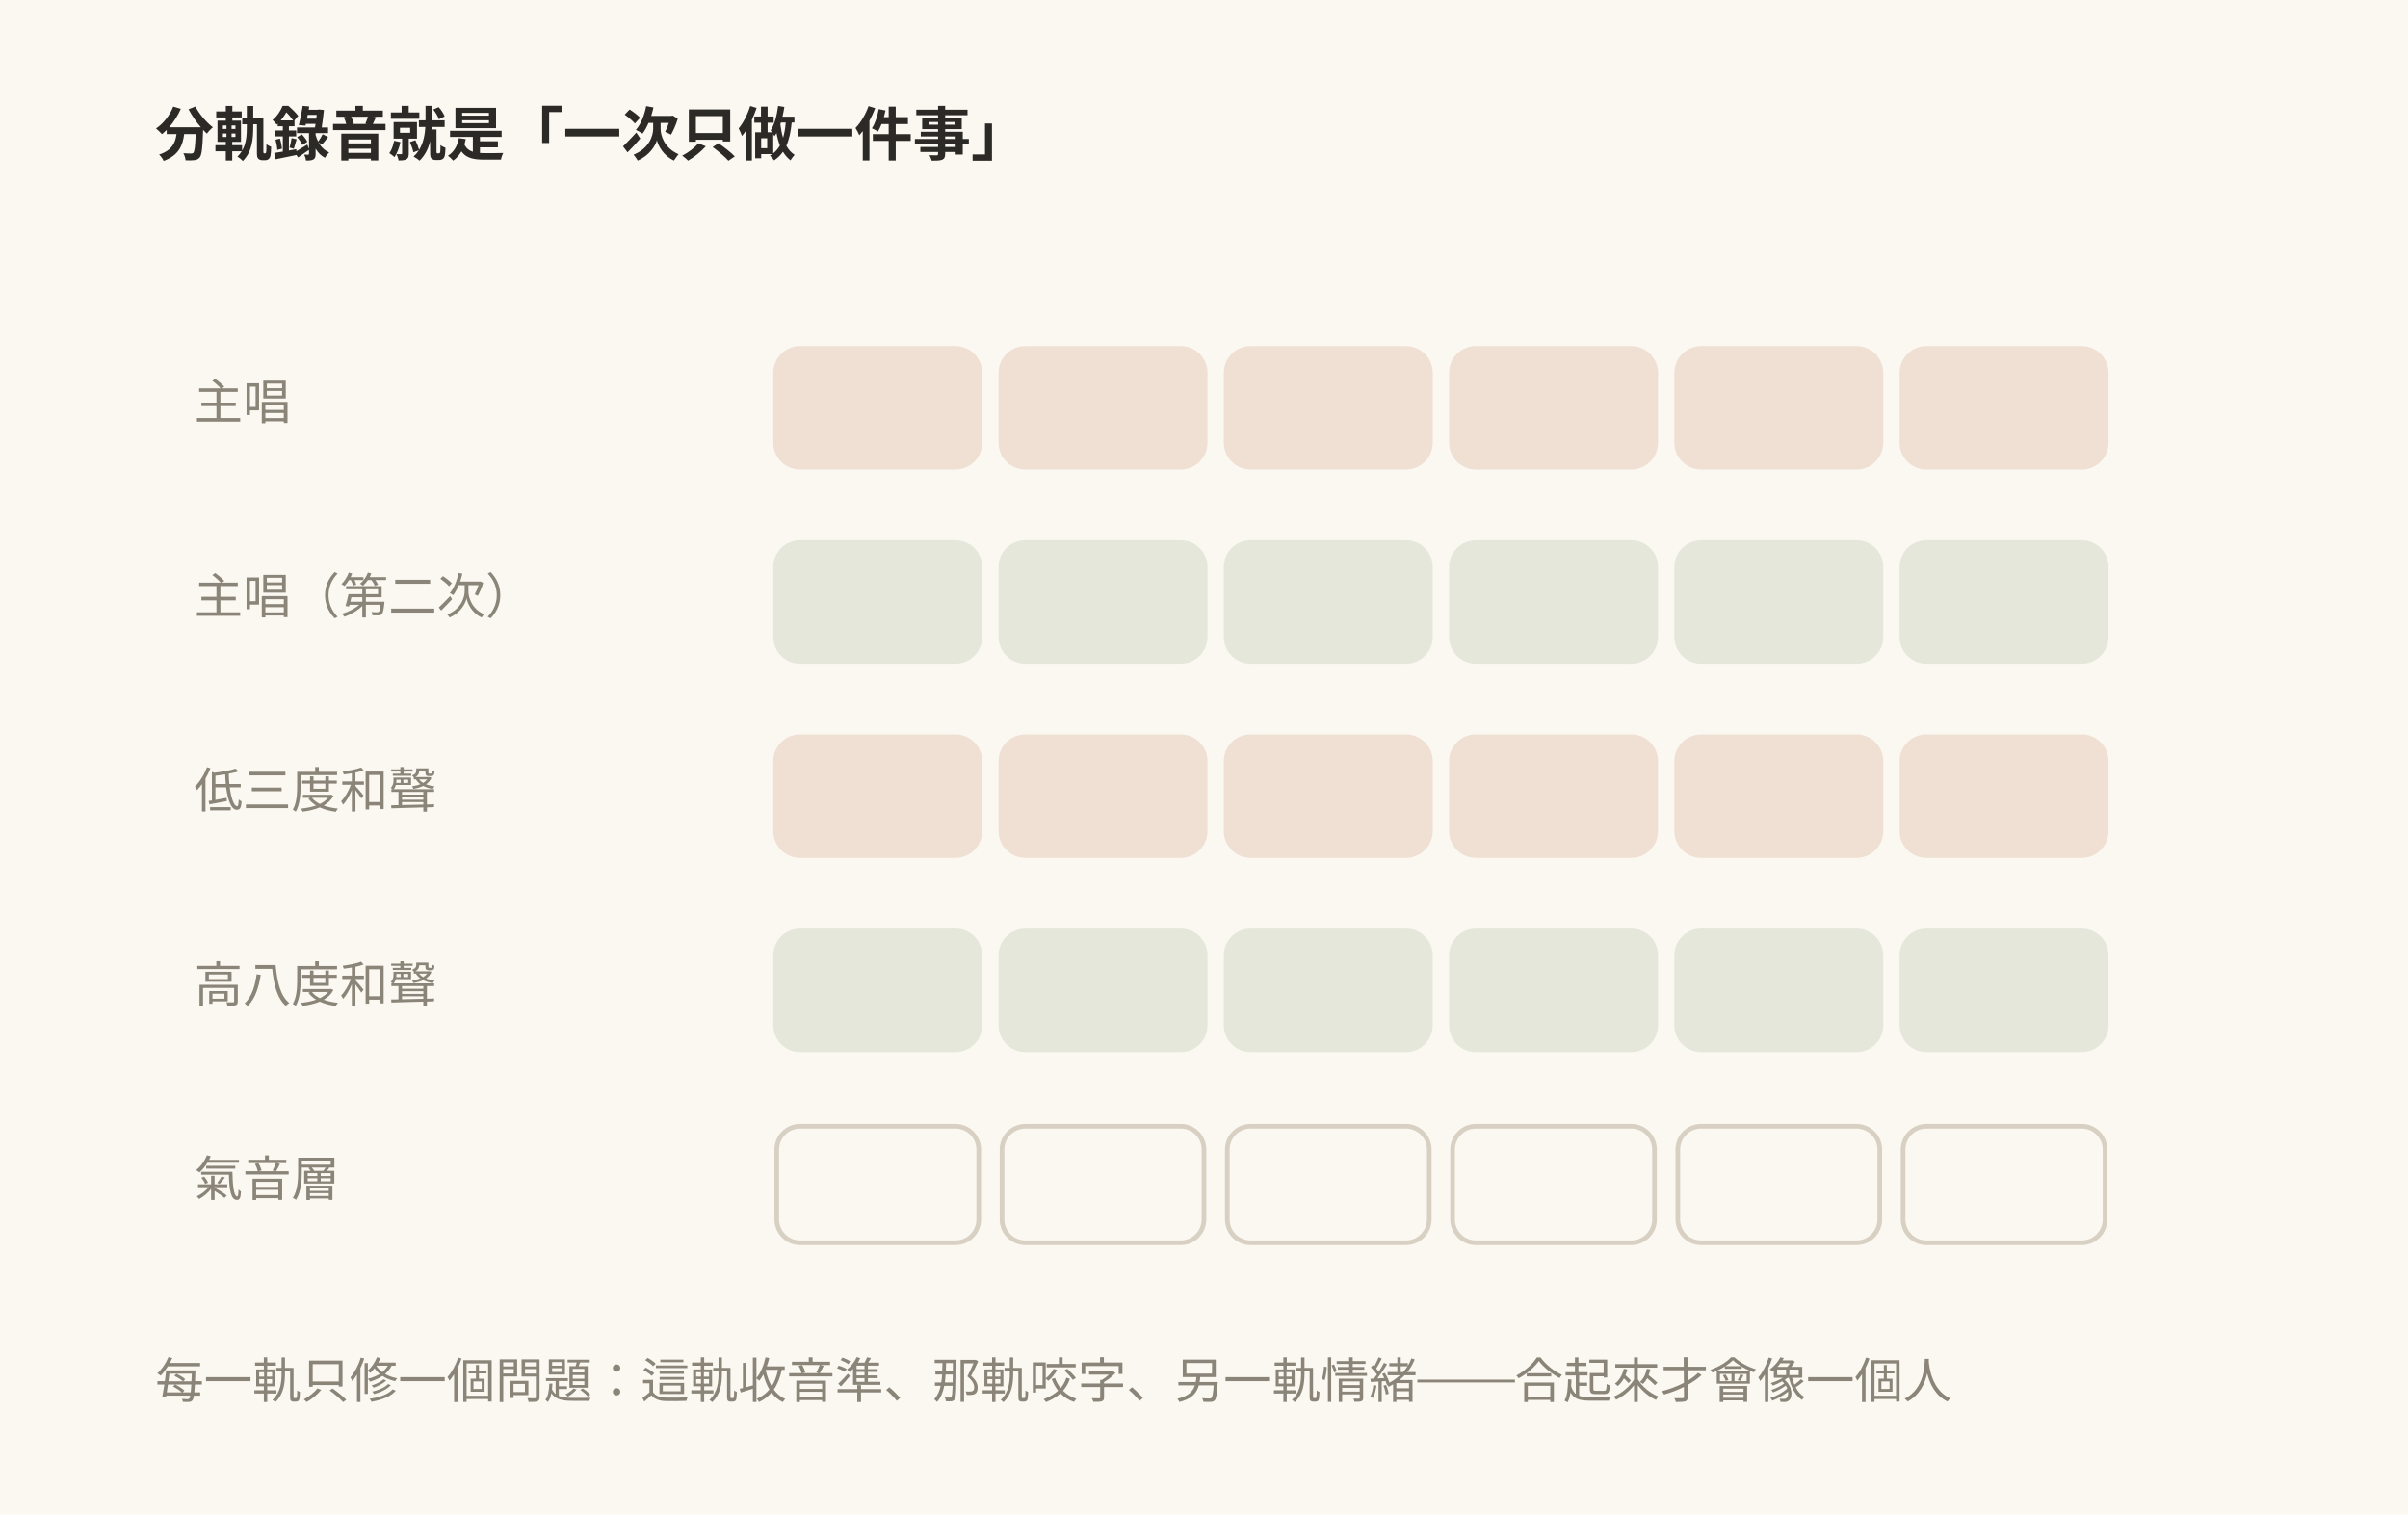
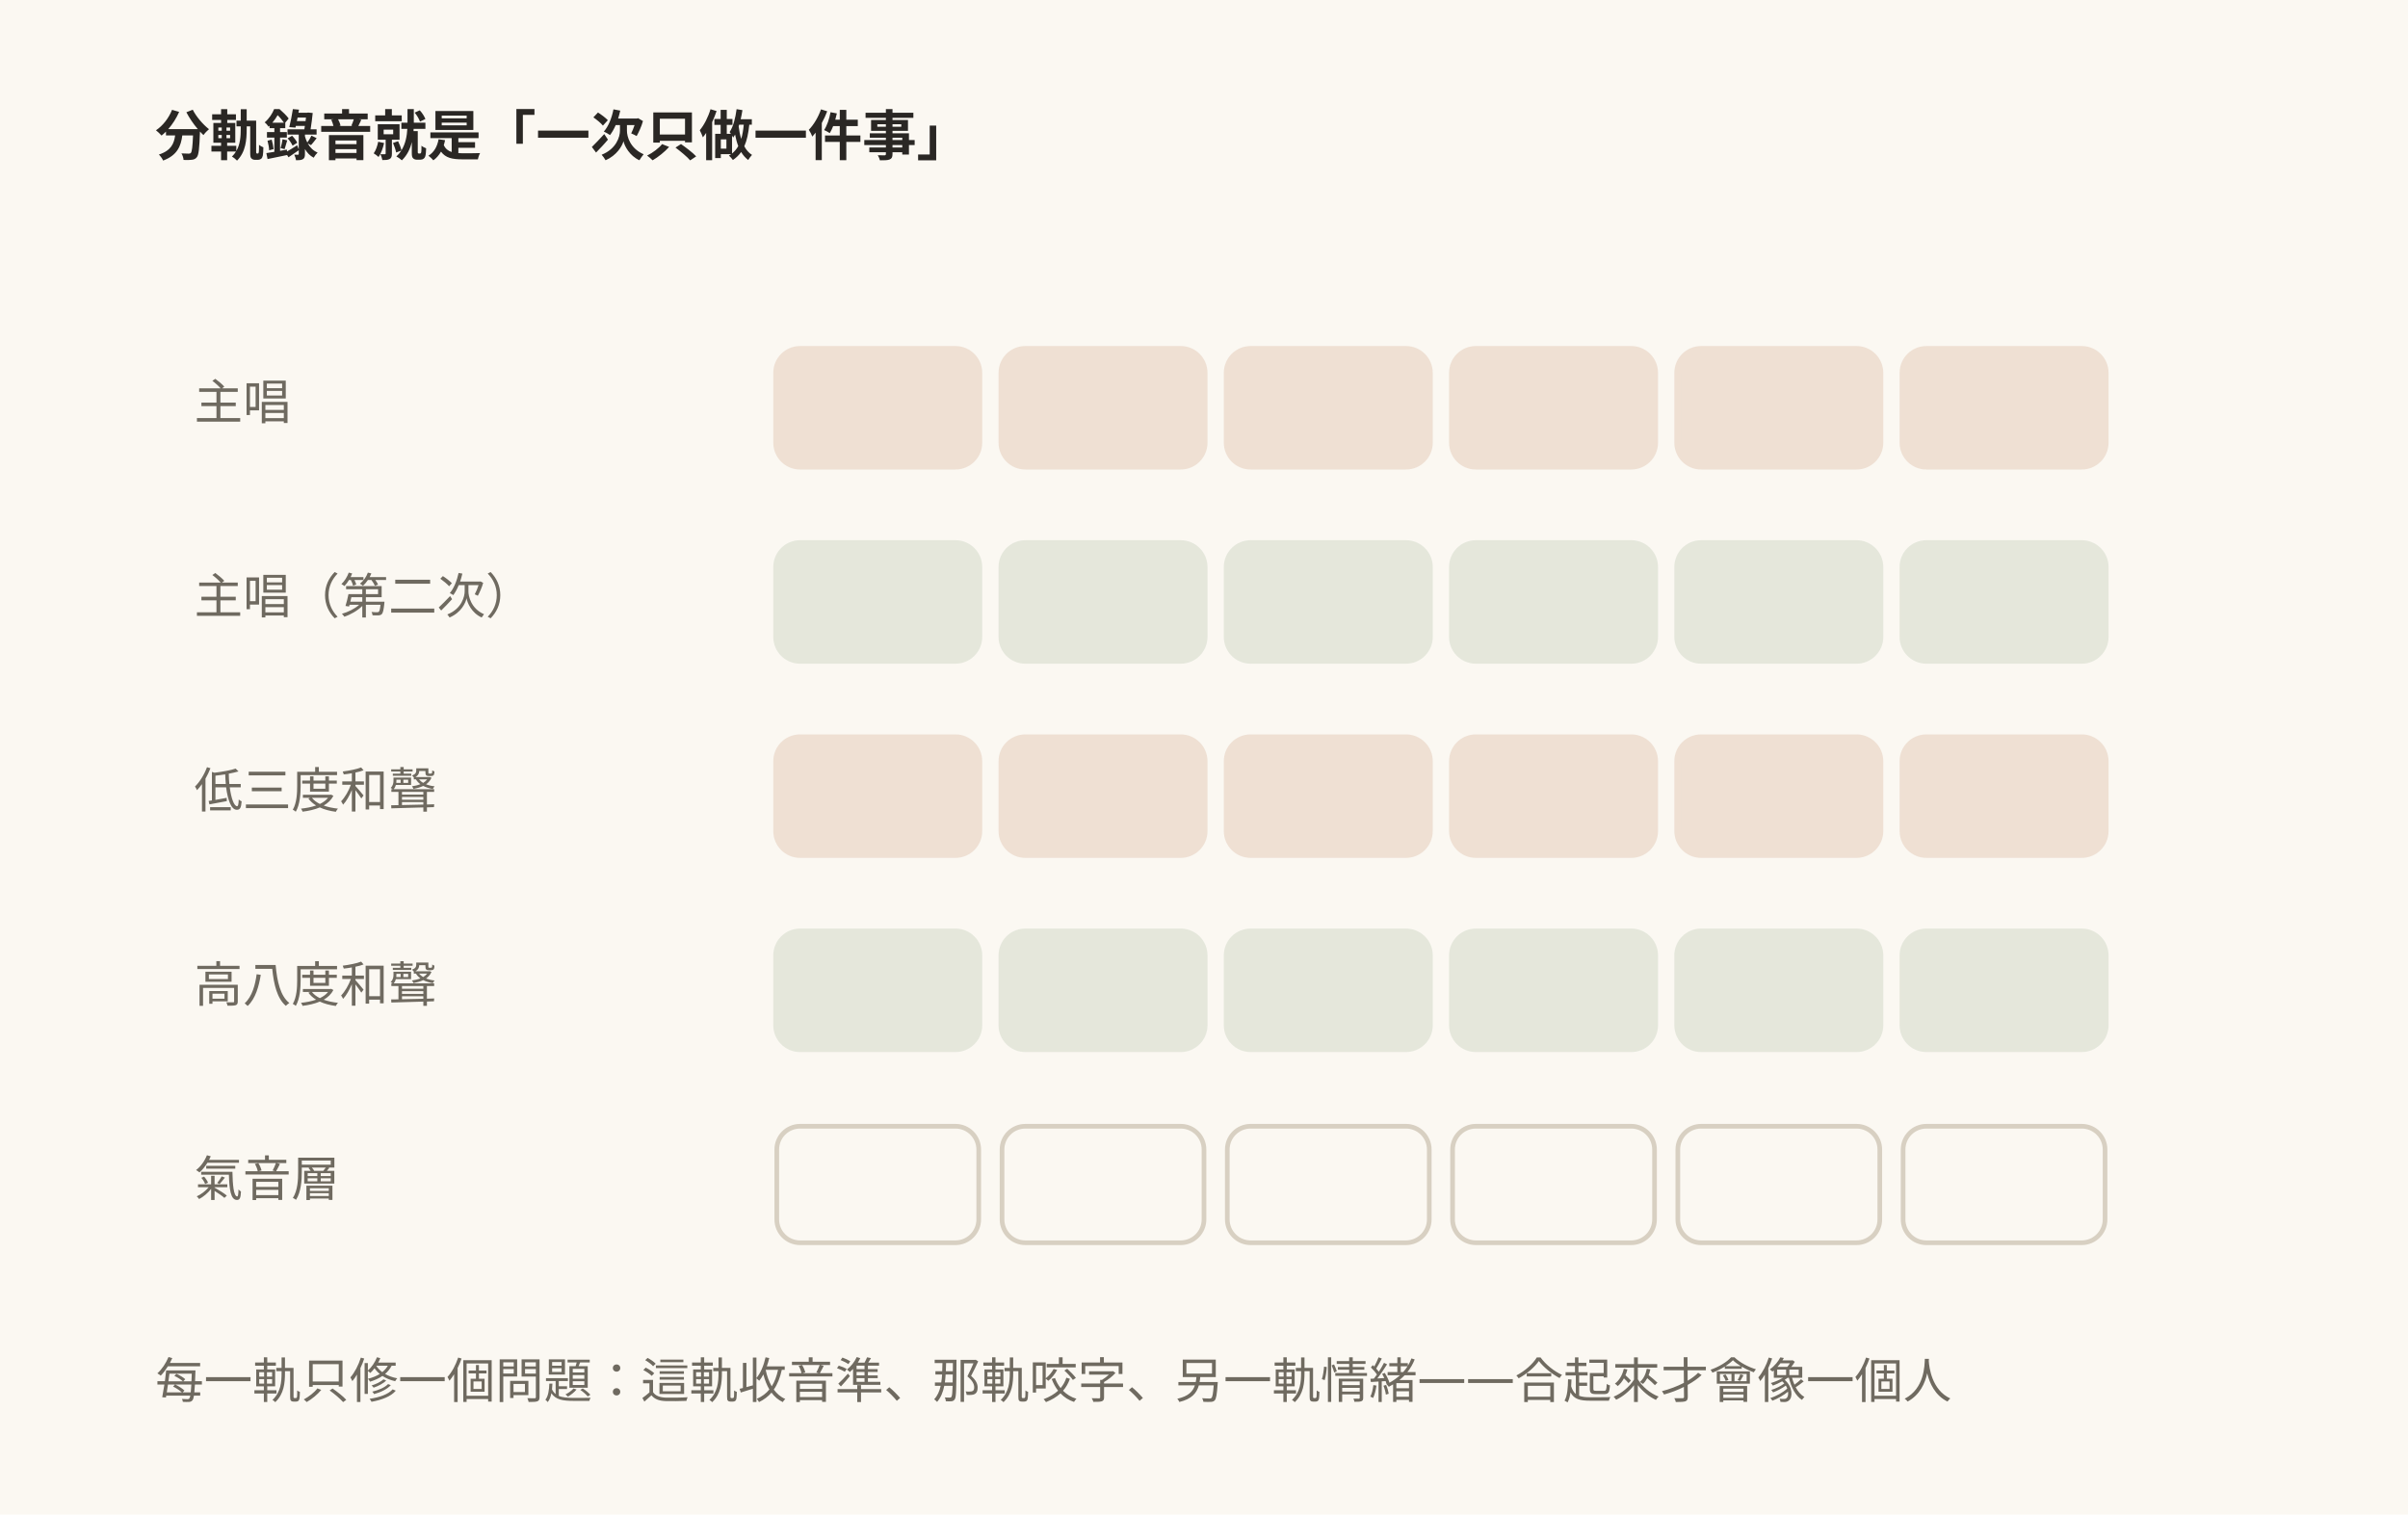
<svg xmlns="http://www.w3.org/2000/svg" viewBox="0 0 620 390" role="img" aria-label="分段錄音堆疊成一首歌的分軌">
  <rect width="620" height="390" fill="#fbf8f2" />
  <style>
-     .ink { fill: none; stroke: #2b2a26; stroke-width: 2.2; stroke-linecap: round; stroke-linejoin: round; }
-     .thin { fill: none; stroke: #8a8578; stroke-width: 1.4; stroke-dasharray: 5 5; }
+     .out   { fill: none; stroke: #2a2724; stroke-width: 1.8; stroke-linejoin: round; stroke-linecap: round; }
+     .lead  { fill: none; stroke: #2a2724; stroke-width: .9; }
+     .dot   { fill: #2a2724; }
+     .skin  { fill: #f1e0d6; stroke: #2a2724; stroke-width: 1.8; }
+     .muc   { fill: #e2a99b; stroke: #cb8f82; stroke-width: 1.2; }
+     .muc2  { fill: #cb8f82; stroke: #2a2724; stroke-width: 1.4; }
+     .cart  { fill: #d5d5c2; stroke: #2a2724; stroke-width: 1.5; }
+     .bone  { fill: #ece6d8; stroke: #2a2724; stroke-width: 1.4; }
+     .air   { fill: #d5e5e7; stroke: #2a2724; stroke-width: 1.3; }
+     .fold  { fill: #f6f3ea; stroke: #c9c1ac; stroke-width: 1.6; }
+     .musc  { fill: #cf8f88; stroke: #2a2724; stroke-width: 1.1; }
+     .hl    { fill: #b5734a; fill-opacity: .22; stroke: #b5734a; stroke-width: 1.7; }
+     .hl2   { fill: #7d9b76; fill-opacity: .22; stroke: #7d9b76; stroke-width: 1.7; }
+     .ink   { fill: none; stroke: #2a2724; stroke-width: 1.8; stroke-linejoin: round; stroke-linecap: round; }
+     .ave   { fill: none; stroke: #b5734a; stroke-width: 2.2; stroke-linejoin: round; stroke-linecap: round; }
+     .ave2  { fill: none; stroke: #7d9b76; stroke-width: 2.2; stroke-linejoin: round; stroke-linecap: round; }
+     .thin  { fill: none; stroke: #d8d0c2; stroke-width: 1.3; stroke-dasharray: 5 5; }
+     .lbl   { font-family: 'Noto Sans TC','PingFang TC',system-ui,sans-serif; font-size: 14px; fill: #2a2724; }
+     .lbl-s { font-family: 'Noto Sans TC','PingFang TC',system-ui,sans-serif; font-size: 12px; fill: #6f6a60; }
+     .lbl-b { font-family: 'Noto Sans TC','PingFang TC',system-ui,sans-serif; font-size: 14px; fill: #2a2724; font-weight: 700; }
+ 
    .grid { fill: none; stroke: #d8d0c2; stroke-width: 1.2; }
    .fill { fill: #b5734a; opacity: .18; stroke: #b5734a; stroke-width: 1.8; }
    .fill2 { fill: #7d9b76; opacity: .18; stroke: #7d9b76; stroke-width: 1.8; }
    .solid { fill: #b5734a; opacity: .85; }
    .solid2 { fill: #7d9b76; opacity: .85; }
-     .lbl { font-family: 'Noto Serif TC', 'Songti TC', 'PingFang TC', serif; font-size: 15px; fill: #2b2a26; }
-     .lbl-s { font-family: 'Noto Serif TC', 'Songti TC', 'PingFang TC', serif; font-size: 12.5px; fill: #8a8578; }
-     .lbl-b { font-family: 'Noto Serif TC', 'Songti TC', 'PingFang TC', serif; font-size: 15px; fill: #2b2a26; font-weight: 700; }
+     .lbl-s { font-size: 12.5px; }
  </style>
  <text class="lbl-b" x="40" y="40">分軌錄音就是「一次只做一件事」</text>
  <text class="lbl-s" x="50" y="108">主唱</text>
  <rect class="fill" x="200" y="90" width="52" height="30" rx="6" />
  <rect class="fill" x="258" y="90" width="52" height="30" rx="6" />
  <rect class="fill" x="316" y="90" width="52" height="30" rx="6" />
  <rect class="fill" x="374" y="90" width="52" height="30" rx="6" />
  <rect class="fill" x="432" y="90" width="52" height="30" rx="6" />
  <rect class="fill" x="490" y="90" width="52" height="30" rx="6" />
  <text class="lbl-s" x="50" y="158">主唱（第二次）</text>
  <rect class="fill2" x="200" y="140" width="52" height="30" rx="6" />
  <rect class="fill2" x="258" y="140" width="52" height="30" rx="6" />
  <rect class="fill2" x="316" y="140" width="52" height="30" rx="6" />
  <rect class="fill2" x="374" y="140" width="52" height="30" rx="6" />
  <rect class="fill2" x="432" y="140" width="52" height="30" rx="6" />
  <rect class="fill2" x="490" y="140" width="52" height="30" rx="6" />
  <text class="lbl-s" x="50" y="208">低三度和聲</text>
  <rect class="fill" x="200" y="190" width="52" height="30" rx="6" />
  <rect class="fill" x="258" y="190" width="52" height="30" rx="6" />
  <rect class="fill" x="316" y="190" width="52" height="30" rx="6" />
  <rect class="fill" x="374" y="190" width="52" height="30" rx="6" />
  <rect class="fill" x="432" y="190" width="52" height="30" rx="6" />
  <rect class="fill" x="490" y="190" width="52" height="30" rx="6" />
  <text class="lbl-s" x="50" y="258">高八度和聲</text>
  <rect class="fill2" x="200" y="240" width="52" height="30" rx="6" />
  <rect class="fill2" x="258" y="240" width="52" height="30" rx="6" />
  <rect class="fill2" x="316" y="240" width="52" height="30" rx="6" />
  <rect class="fill2" x="374" y="240" width="52" height="30" rx="6" />
  <rect class="fill2" x="432" y="240" width="52" height="30" rx="6" />
  <rect class="fill2" x="490" y="240" width="52" height="30" rx="6" />
  <text class="lbl-s" x="50" y="308">氣音層</text>
  <rect class="grid" x="200" y="290" width="52" height="30" rx="6" />
  <rect class="grid" x="258" y="290" width="52" height="30" rx="6" />
  <rect class="grid" x="316" y="290" width="52" height="30" rx="6" />
  <rect class="grid" x="374" y="290" width="52" height="30" rx="6" />
  <rect class="grid" x="432" y="290" width="52" height="30" rx="6" />
  <rect class="grid" x="490" y="290" width="52" height="30" rx="6" />
  <text class="lbl-s" x="40" y="360">每一軌只修一個問題：這軌收音準、那軌咬字、另一軌情緒——合起來才會像一個人</text>
</svg>
